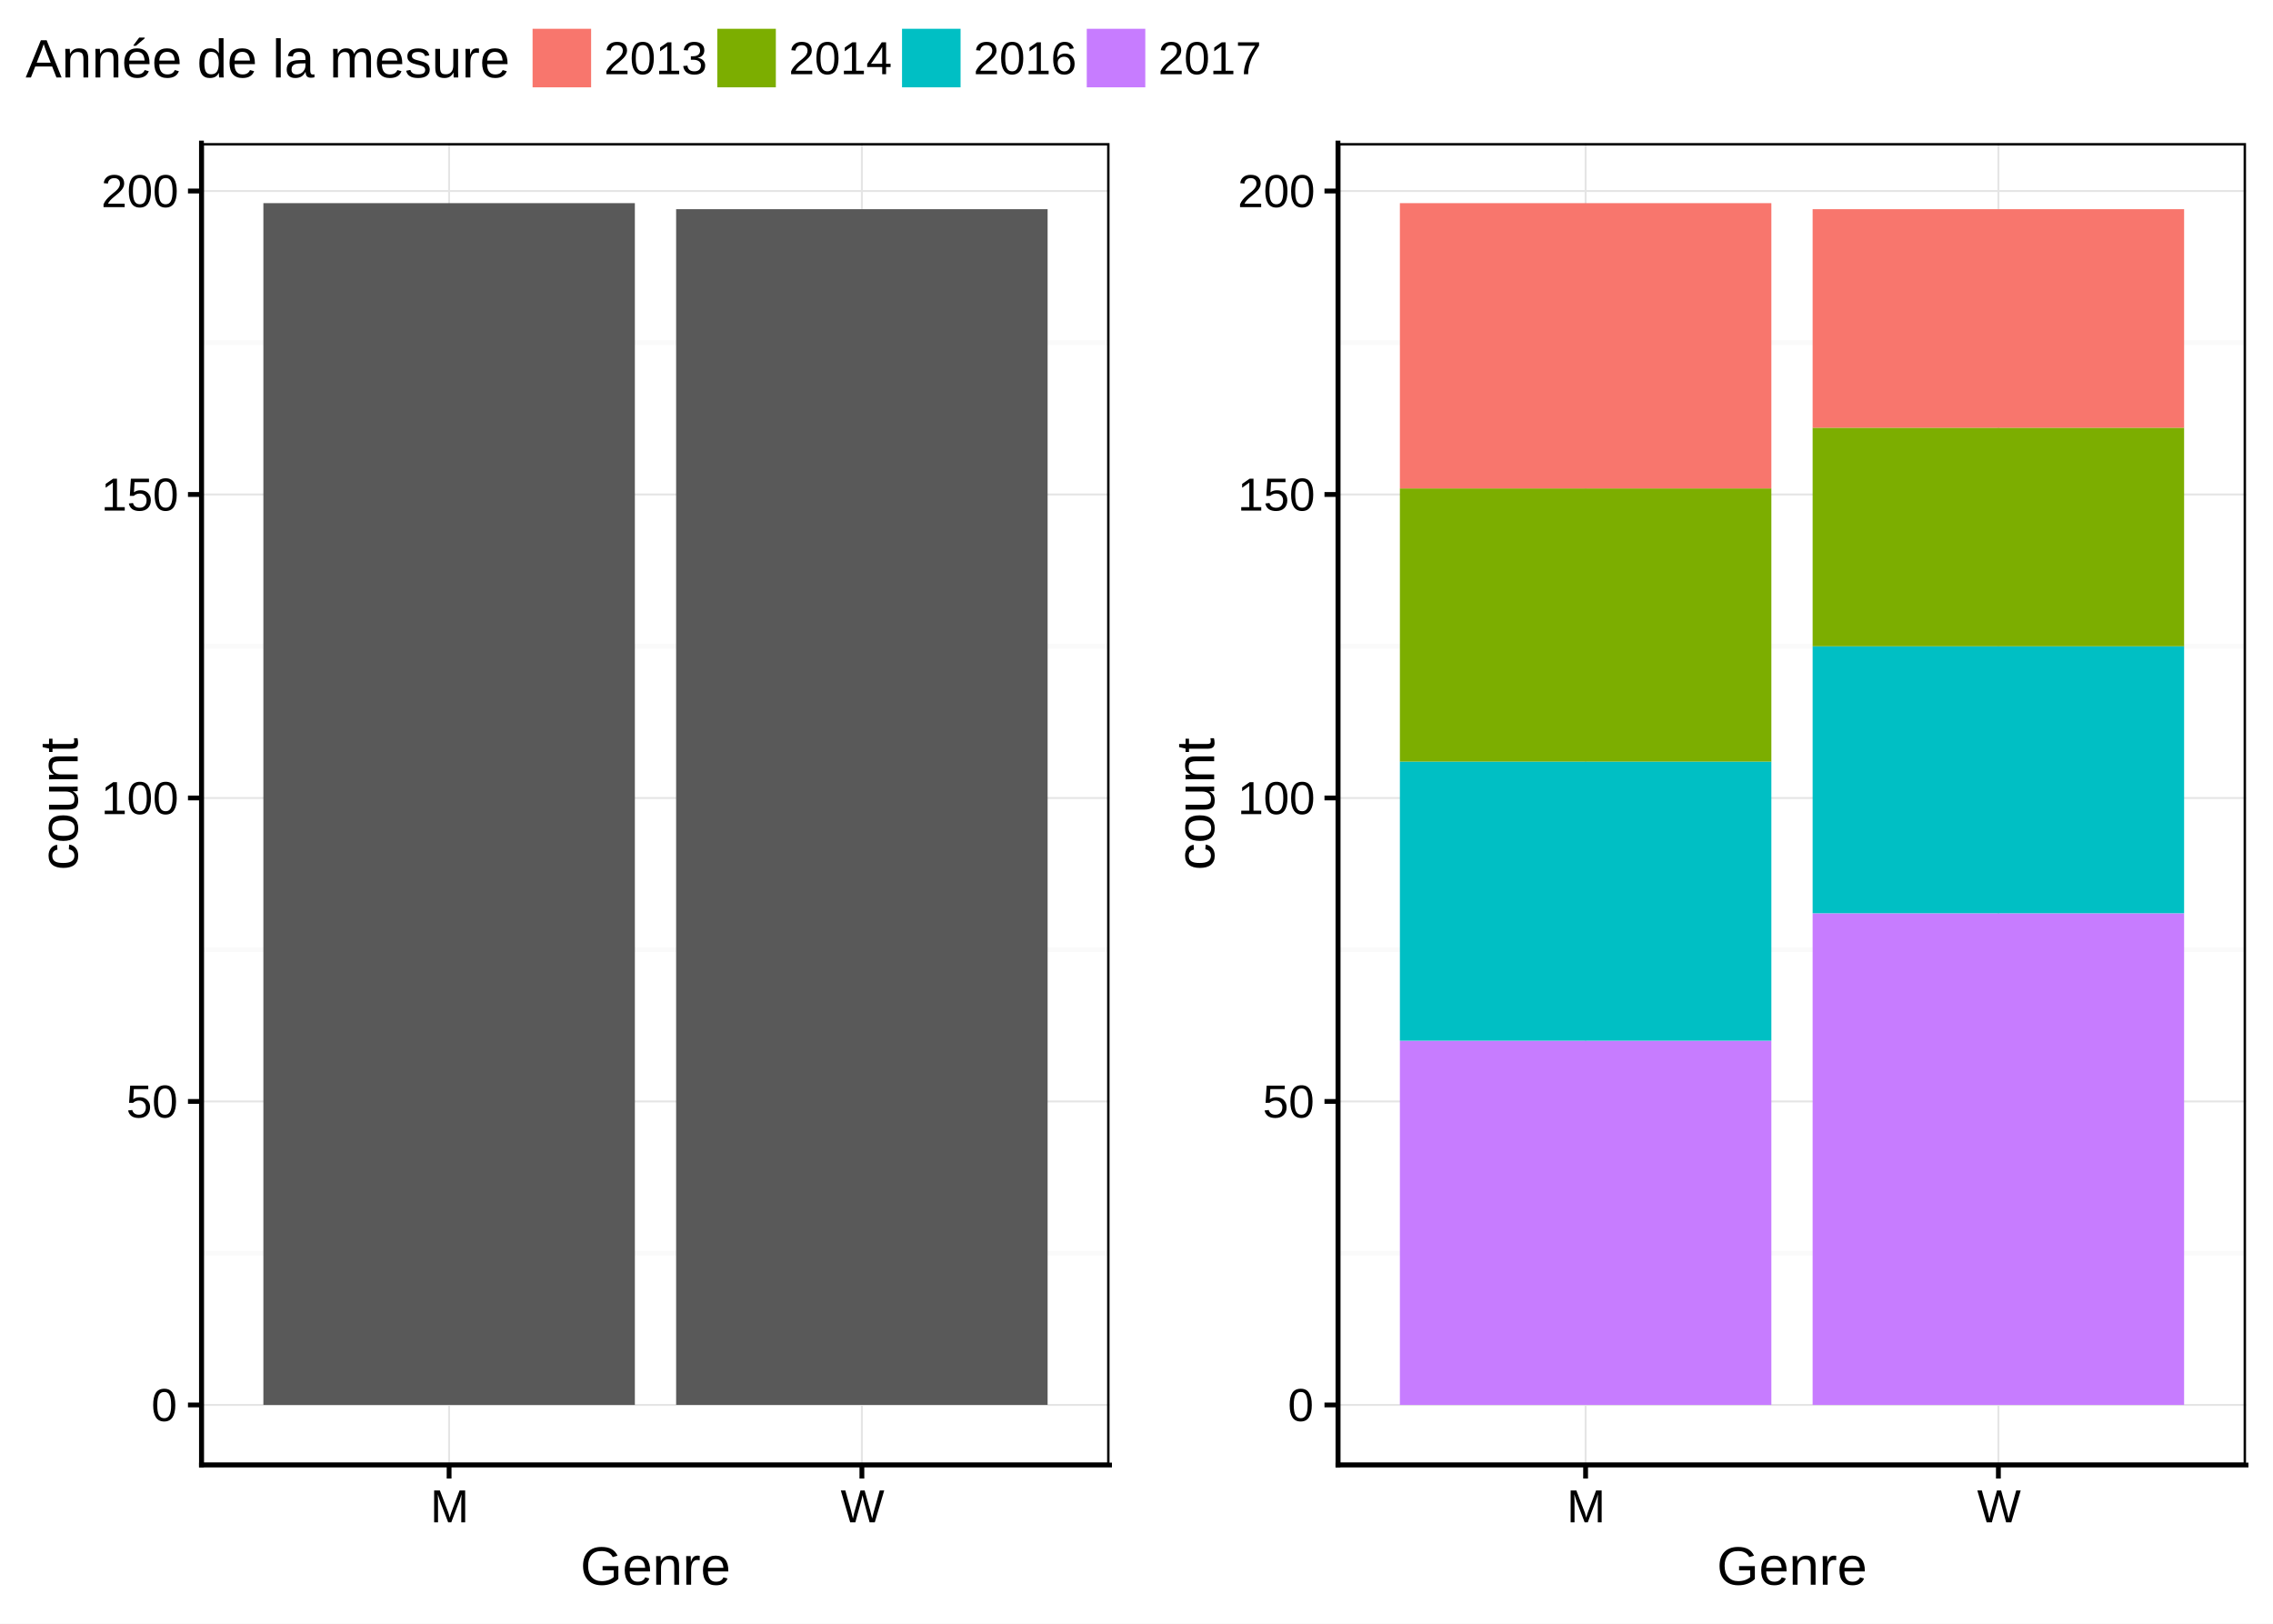
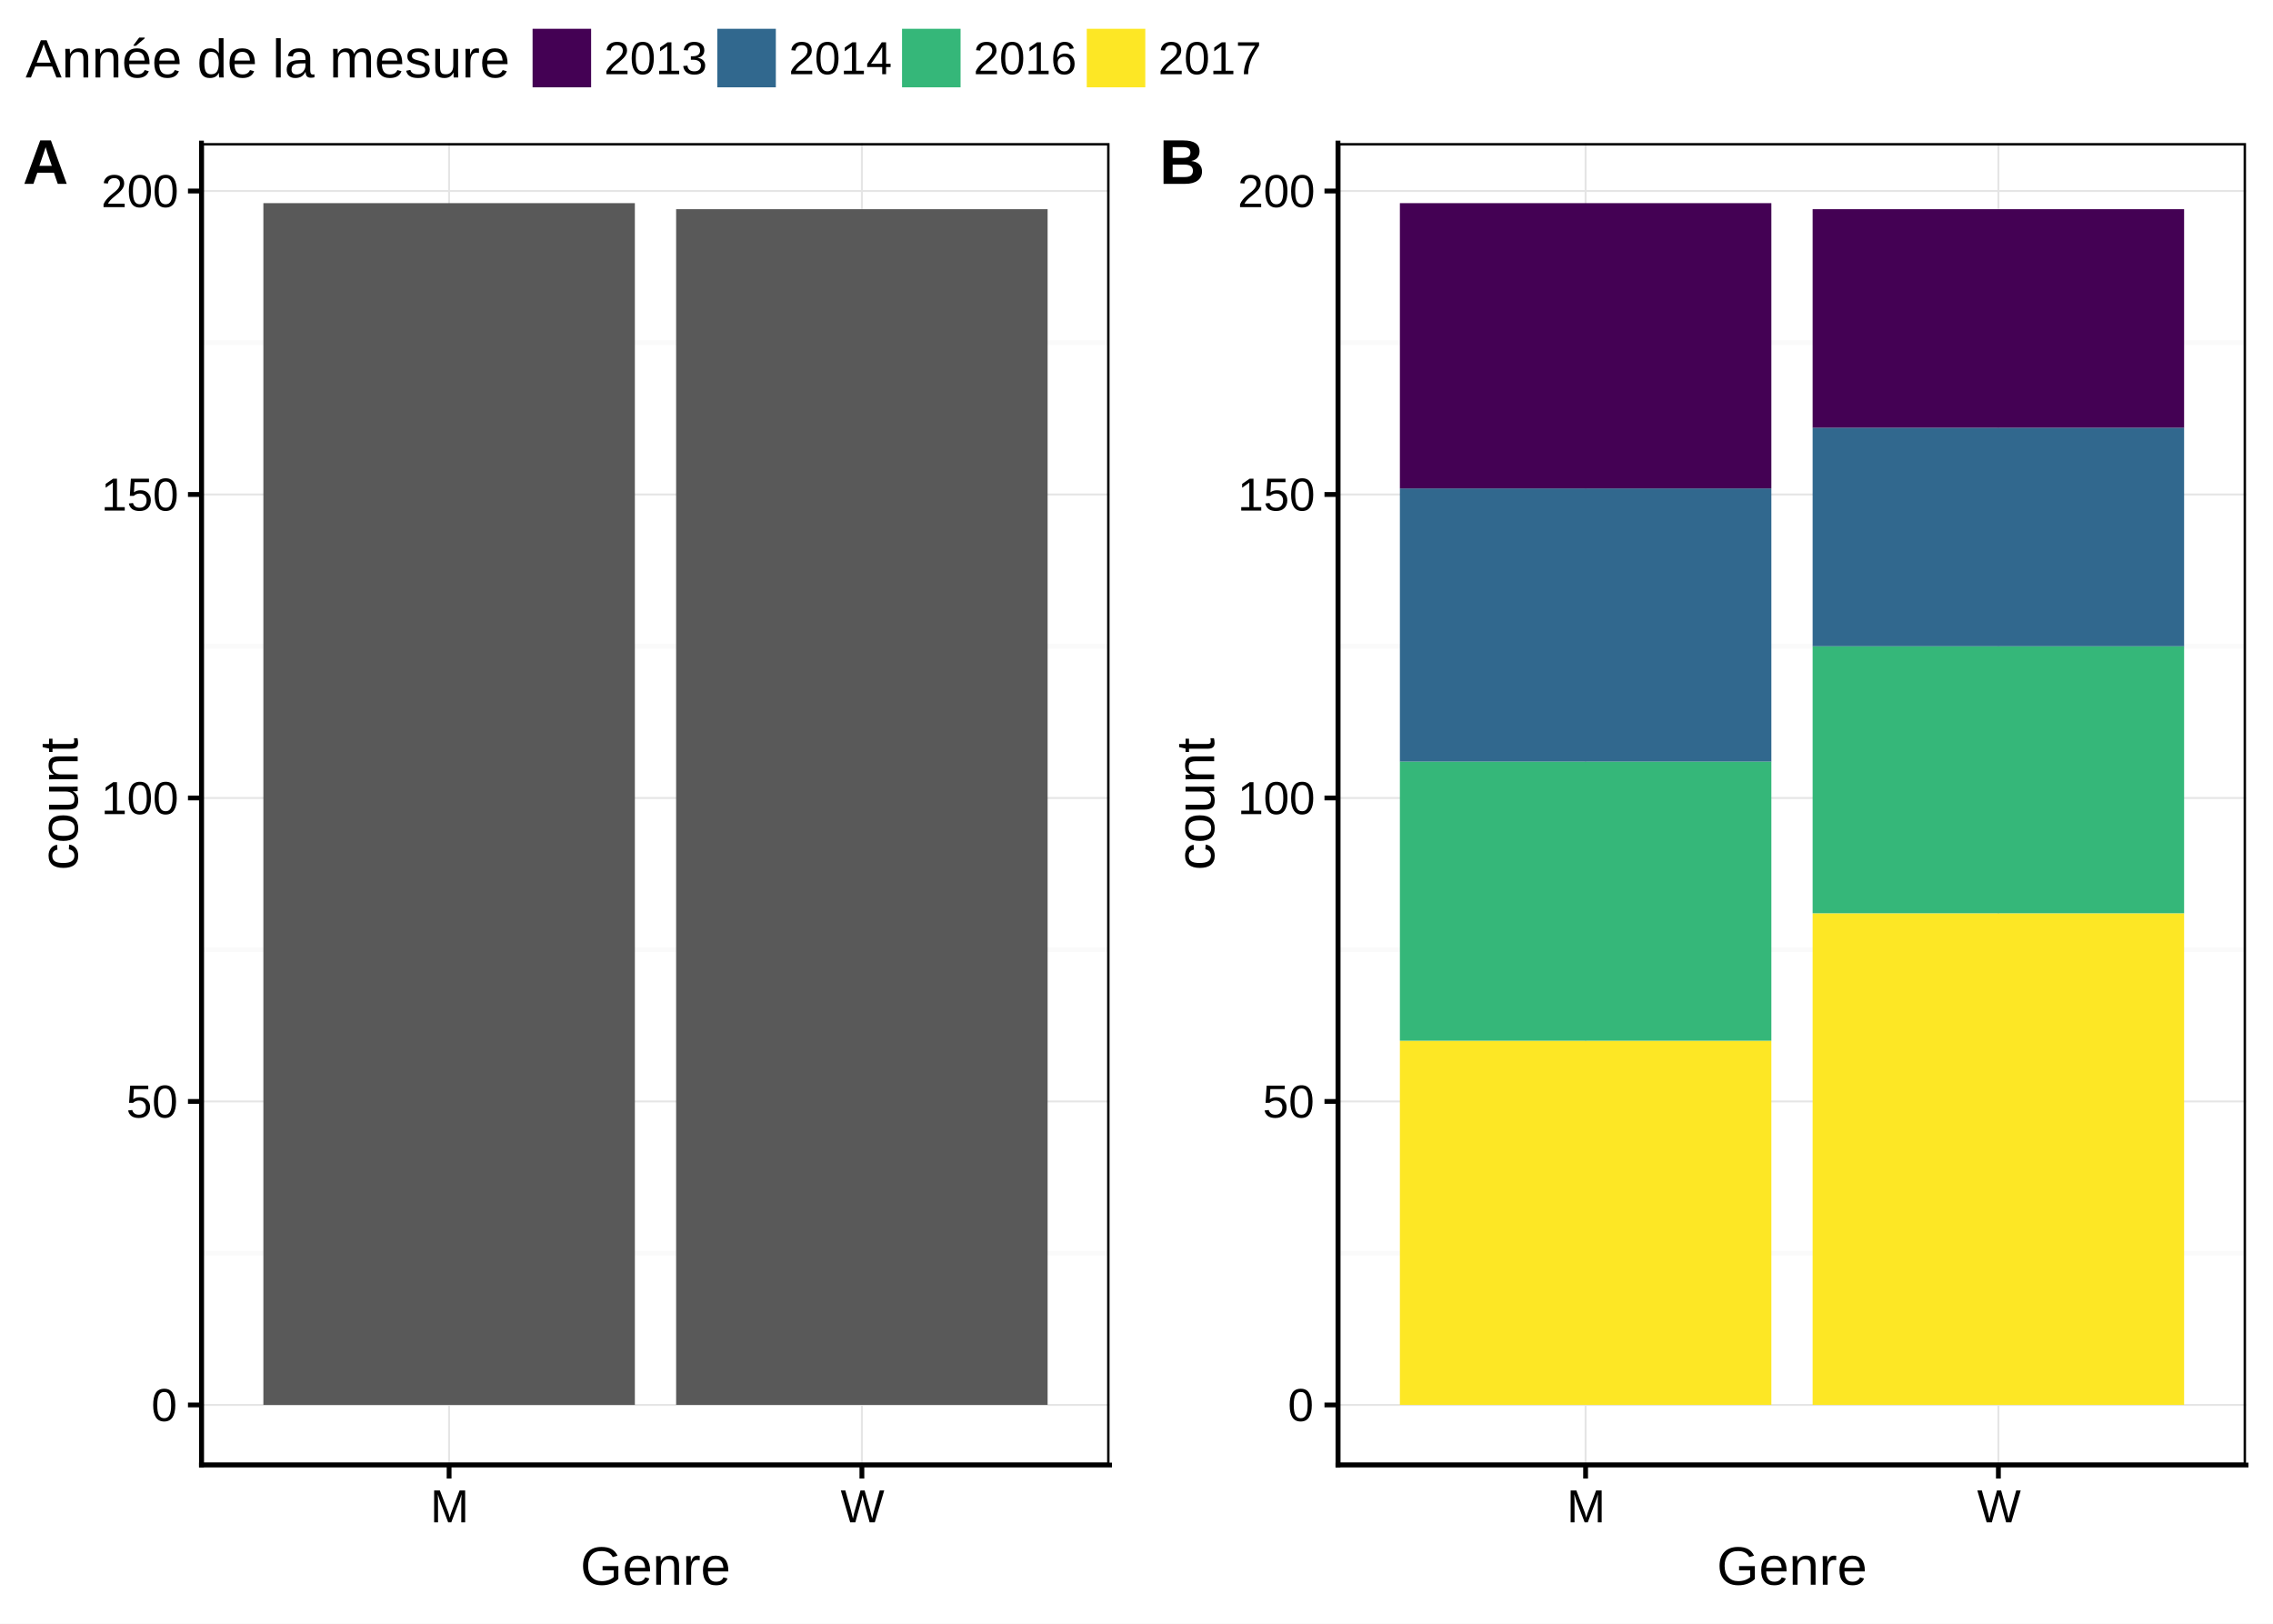
<svg xmlns="http://www.w3.org/2000/svg" viewBox="0 0 504.00 360.00">
  <defs>
    <style type="text/css">
    line, polyline, path, rect, circle {
      fill: none;
      stroke: #000000;
      stroke-linecap: round;
      stroke-linejoin: round;
      stroke-miterlimit: 10.00;
    }
  </style>
  </defs>
  <rect width="100%" height="100%" style="stroke: none; fill: #FFFFFF;" />
  <rect x="0.00" y="-0.00" width="284.73" height="25.74" style="stroke-width: 0.75; stroke: none; fill: #FFFFFF;" />
  <text x="5.67" y="17.17" style="font-size: 12.00px; font-family: Arial;" textLength="107.40px" lengthAdjust="spacingAndGlyphs">Année de la mesure</text>
-   <rect x="118.09" y="6.38" width="12.98" height="12.98" style="stroke-width: 1.07; stroke: none; stroke-linejoin: miter; fill: #F8766D;" />
-   <rect x="159.05" y="6.38" width="12.98" height="12.98" style="stroke-width: 1.07; stroke: none; stroke-linejoin: miter; fill: #7CAE00;" />
-   <rect x="200.01" y="6.38" width="12.98" height="12.98" style="stroke-width: 1.07; stroke: none; stroke-linejoin: miter; fill: #00BFC4;" />
-   <rect x="240.97" y="6.38" width="12.98" height="12.98" style="stroke-width: 1.07; stroke: none; stroke-linejoin: miter; fill: #C77CFF;" />
+   <rect x="118.09" y="6.38" width="12.98" height="12.98" style="stroke-width: 1.07; stroke: none; stroke-linejoin: miter; fill: #440154;" />
+   <rect x="159.05" y="6.38" width="12.98" height="12.98" style="stroke-width: 1.07; stroke: none; stroke-linejoin: miter; fill: #31688E;" />
+   <rect x="200.01" y="6.38" width="12.98" height="12.98" style="stroke-width: 1.07; stroke: none; stroke-linejoin: miter; fill: #35B779;" />
+   <rect x="240.97" y="6.38" width="12.98" height="12.98" style="stroke-width: 1.07; stroke: none; stroke-linejoin: miter; fill: #FDE725;" />
  <text x="133.94" y="16.45" style="font-size: 10.28px; font-family: Arial;" textLength="22.25px" lengthAdjust="spacingAndGlyphs">2013</text>
  <text x="174.90" y="16.45" style="font-size: 10.28px; font-family: Arial;" textLength="22.25px" lengthAdjust="spacingAndGlyphs">2014</text>
  <text x="215.86" y="16.45" style="font-size: 10.28px; font-family: Arial;" textLength="22.25px" lengthAdjust="spacingAndGlyphs">2016</text>
  <text x="256.82" y="16.45" style="font-size: 10.28px; font-family: Arial;" textLength="22.25px" lengthAdjust="spacingAndGlyphs">2017</text>
  <defs>
    <clipPath id="cpMHw1MDR8MzYwfDI1LjczODY=">
      <rect x="0.00" y="25.74" width="504.00" height="334.26" />
    </clipPath>
  </defs>
  <defs>
    <clipPath id="cpMHw1MDR8MzYwfDA=">
      <rect x="0.00" y="0.00" width="504.00" height="360.00" />
    </clipPath>
  </defs>
  <defs>
    <clipPath id="cpMHw1MDR8MzYwfDI1LjczODY=">
      <rect x="0.00" y="25.74" width="504.00" height="334.26" />
    </clipPath>
  </defs>
  <defs>
    <clipPath id="cpMHwyNTJ8MzYwfDI1LjczODY=">
      <rect x="0.00" y="25.74" width="252.00" height="334.26" />
    </clipPath>
  </defs>
  <rect x="0.00" y="25.74" width="252.00" height="334.26" style="stroke-width: 0.00; stroke: none;" clip-path="url(#cpMHwyNTJ8MzYwfDI1LjczODY=)" />
  <defs>
    <clipPath id="cpMHw1MDR8MzYwfDI1LjczODY=">
      <rect x="0.00" y="25.74" width="504.00" height="334.26" />
    </clipPath>
  </defs>
  <defs>
    <clipPath id="cpNDQuNjcwM3wyNDYuMDIyfDMyNC44MXwzMS43MTYy">
      <rect x="44.67" y="31.72" width="201.35" height="293.09" />
    </clipPath>
  </defs>
  <rect x="44.67" y="31.72" width="201.35" height="293.09" style="stroke-width: 0.00; stroke: none; fill: #FFFFFF;" clip-path="url(#cpNDQuNjcwM3wyNDYuMDIyfDMyNC44MXwzMS43MTYy)" />
  <polyline points="44.67,277.85 246.02,277.85 " style="stroke-width: 1.07; stroke: #FAFAFA; stroke-linecap: butt;" clip-path="url(#cpNDQuNjcwM3wyNDYuMDIyfDMyNC44MXwzMS43MTYy)" />
  <polyline points="44.67,210.56 246.02,210.56 " style="stroke-width: 1.07; stroke: #FAFAFA; stroke-linecap: butt;" clip-path="url(#cpNDQuNjcwM3wyNDYuMDIyfDMyNC44MXwzMS43MTYy)" />
  <polyline points="44.67,143.27 246.02,143.27 " style="stroke-width: 1.07; stroke: #FAFAFA; stroke-linecap: butt;" clip-path="url(#cpNDQuNjcwM3wyNDYuMDIyfDMyNC44MXwzMS43MTYy)" />
  <polyline points="44.67,75.99 246.02,75.99 " style="stroke-width: 1.07; stroke: #FAFAFA; stroke-linecap: butt;" clip-path="url(#cpNDQuNjcwM3wyNDYuMDIyfDMyNC44MXwzMS43MTYy)" />
  <polyline points="44.67,311.49 246.02,311.49 " style="stroke-width: 0.43; stroke: #E5E5E5; stroke-linecap: butt;" clip-path="url(#cpNDQuNjcwM3wyNDYuMDIyfDMyNC44MXwzMS43MTYy)" />
  <polyline points="44.67,244.20 246.02,244.20 " style="stroke-width: 0.43; stroke: #E5E5E5; stroke-linecap: butt;" clip-path="url(#cpNDQuNjcwM3wyNDYuMDIyfDMyNC44MXwzMS43MTYy)" />
  <polyline points="44.67,176.92 246.02,176.92 " style="stroke-width: 0.43; stroke: #E5E5E5; stroke-linecap: butt;" clip-path="url(#cpNDQuNjcwM3wyNDYuMDIyfDMyNC44MXwzMS43MTYy)" />
  <polyline points="44.67,109.63 246.02,109.63 " style="stroke-width: 0.43; stroke: #E5E5E5; stroke-linecap: butt;" clip-path="url(#cpNDQuNjcwM3wyNDYuMDIyfDMyNC44MXwzMS43MTYy)" />
  <polyline points="44.67,42.35 246.02,42.35 " style="stroke-width: 0.43; stroke: #E5E5E5; stroke-linecap: butt;" clip-path="url(#cpNDQuNjcwM3wyNDYuMDIyfDMyNC44MXwzMS43MTYy)" />
  <polyline points="99.58,324.81 99.58,31.72 " style="stroke-width: 0.43; stroke: #E5E5E5; stroke-linecap: butt;" clip-path="url(#cpNDQuNjcwM3wyNDYuMDIyfDMyNC44MXwzMS43MTYy)" />
  <polyline points="191.11,324.81 191.11,31.72 " style="stroke-width: 0.43; stroke: #E5E5E5; stroke-linecap: butt;" clip-path="url(#cpNDQuNjcwM3wyNDYuMDIyfDMyNC44MXwzMS43MTYy)" />
  <rect x="58.40" y="45.04" width="82.37" height="266.45" style="stroke-width: 1.07; stroke: none; stroke-linecap: butt; fill: #595959;" clip-path="url(#cpNDQuNjcwM3wyNDYuMDIyfDMyNC44MXwzMS43MTYy)" />
  <rect x="149.92" y="46.38" width="82.37" height="265.10" style="stroke-width: 1.07; stroke: none; stroke-linecap: butt; fill: #595959;" clip-path="url(#cpNDQuNjcwM3wyNDYuMDIyfDMyNC44MXwzMS43MTYy)" />
  <rect x="44.67" y="31.72" width="201.35" height="293.09" style="stroke-width: 1.07;" clip-path="url(#cpNDQuNjcwM3wyNDYuMDIyfDMyNC44MXwzMS43MTYy)" />
  <defs>
    <clipPath id="cpMHw1MDR8MzYwfDI1LjczODY=">
      <rect x="0.00" y="25.74" width="504.00" height="334.26" />
    </clipPath>
  </defs>
  <defs>
    <clipPath id="cpMHw1MDR8MzYwfDA=">
      <rect x="0.00" y="0.00" width="504.00" height="360.00" />
    </clipPath>
  </defs>
  <defs>
    <clipPath id="cpMHw1MDR8MzYwfDI1LjczODY=">
      <rect x="0.00" y="25.74" width="504.00" height="334.26" />
    </clipPath>
  </defs>
  <defs>
    <clipPath id="cpMHw1MDR8MzYwfDA=">
      <rect x="0.00" y="0.00" width="504.00" height="360.00" />
    </clipPath>
  </defs>
  <defs>
    <clipPath id="cpMHw1MDR8MzYwfDI1LjczODY=">
      <rect x="0.00" y="25.74" width="504.00" height="334.26" />
    </clipPath>
  </defs>
  <defs>
    <clipPath id="cpMHw1MDR8MzYwfDA=">
      <rect x="0.00" y="0.00" width="504.00" height="360.00" />
    </clipPath>
  </defs>
  <defs>
    <clipPath id="cpMHw1MDR8MzYwfDI1LjczODY=">
      <rect x="0.00" y="25.74" width="504.00" height="334.26" />
    </clipPath>
  </defs>
  <defs>
    <clipPath id="cpMHw1MDR8MzYwfDA=">
      <rect x="0.00" y="0.00" width="504.00" height="360.00" />
    </clipPath>
  </defs>
  <defs>
    <clipPath id="cpMHw1MDR8MzYwfDI1LjczODY=">
      <rect x="0.00" y="25.74" width="504.00" height="334.26" />
    </clipPath>
  </defs>
  <defs>
    <clipPath id="cpMHw1MDR8MzYwfDA=">
      <rect x="0.00" y="0.00" width="504.00" height="360.00" />
    </clipPath>
  </defs>
  <defs>
    <clipPath id="cpMHw1MDR8MzYwfDI1LjczODY=">
      <rect x="0.00" y="25.74" width="504.00" height="334.26" />
    </clipPath>
  </defs>
  <defs>
    <clipPath id="cpMHw1MDR8MzYwfDA=">
      <rect x="0.00" y="0.00" width="504.00" height="360.00" />
    </clipPath>
  </defs>
  <polyline points="44.67,324.81 44.67,31.72 " style="stroke-width: 1.07; stroke-linecap: square;" clip-path="url(#cpMHw1MDR8MzYwfDA=)" />
  <g clip-path="url(#cpMHw1MDR8MzYwfDA=)">
    <text x="33.56" y="315.07" style="font-size: 10.28px; font-family: Arial;" textLength="5.56px" lengthAdjust="spacingAndGlyphs">0</text>
  </g>
  <g clip-path="url(#cpMHw1MDR8MzYwfDA=)">
    <text x="28.00" y="247.78" style="font-size: 10.28px; font-family: Arial;" textLength="11.12px" lengthAdjust="spacingAndGlyphs">50</text>
  </g>
  <g clip-path="url(#cpMHw1MDR8MzYwfDA=)">
    <text x="22.44" y="180.50" style="font-size: 10.28px; font-family: Arial;" textLength="16.68px" lengthAdjust="spacingAndGlyphs">100</text>
  </g>
  <g clip-path="url(#cpMHw1MDR8MzYwfDA=)">
    <text x="22.44" y="113.21" style="font-size: 10.28px; font-family: Arial;" textLength="16.68px" lengthAdjust="spacingAndGlyphs">150</text>
  </g>
  <g clip-path="url(#cpMHw1MDR8MzYwfDA=)">
    <text x="22.44" y="45.93" style="font-size: 10.28px; font-family: Arial;" textLength="16.68px" lengthAdjust="spacingAndGlyphs">200</text>
  </g>
  <polyline points="41.68,311.49 44.67,311.49 " style="stroke-width: 1.07; stroke-linecap: butt;" clip-path="url(#cpMHw1MDR8MzYwfDA=)" />
  <polyline points="41.68,244.20 44.67,244.20 " style="stroke-width: 1.07; stroke-linecap: butt;" clip-path="url(#cpMHw1MDR8MzYwfDA=)" />
  <polyline points="41.68,176.92 44.67,176.92 " style="stroke-width: 1.07; stroke-linecap: butt;" clip-path="url(#cpMHw1MDR8MzYwfDA=)" />
  <polyline points="41.68,109.63 44.67,109.63 " style="stroke-width: 1.07; stroke-linecap: butt;" clip-path="url(#cpMHw1MDR8MzYwfDA=)" />
  <polyline points="41.68,42.35 44.67,42.35 " style="stroke-width: 1.07; stroke-linecap: butt;" clip-path="url(#cpMHw1MDR8MzYwfDA=)" />
  <defs>
    <clipPath id="cpMHw1MDR8MzYwfDI1LjczODY=">
      <rect x="0.00" y="25.74" width="504.00" height="334.26" />
    </clipPath>
  </defs>
  <defs>
    <clipPath id="cpMHw1MDR8MzYwfDA=">
      <rect x="0.00" y="0.00" width="504.00" height="360.00" />
    </clipPath>
  </defs>
  <defs>
    <clipPath id="cpMHw1MDR8MzYwfDI1LjczODY=">
      <rect x="0.00" y="25.74" width="504.00" height="334.26" />
    </clipPath>
  </defs>
  <defs>
    <clipPath id="cpMHw1MDR8MzYwfDA=">
      <rect x="0.00" y="0.00" width="504.00" height="360.00" />
    </clipPath>
  </defs>
  <polyline points="44.67,324.81 246.02,324.81 " style="stroke-width: 1.07; stroke-linecap: square;" clip-path="url(#cpMHw1MDR8MzYwfDA=)" />
  <polyline points="99.58,327.80 99.58,324.81 " style="stroke-width: 1.07; stroke-linecap: butt;" clip-path="url(#cpMHw1MDR8MzYwfDA=)" />
  <polyline points="191.11,327.80 191.11,324.81 " style="stroke-width: 1.07; stroke-linecap: butt;" clip-path="url(#cpMHw1MDR8MzYwfDA=)" />
  <g clip-path="url(#cpMHw1MDR8MzYwfDA=)">
    <text x="95.42" y="337.52" style="font-size: 10.28px; font-family: Arial;" textLength="8.33px" lengthAdjust="spacingAndGlyphs">M</text>
  </g>
  <g clip-path="url(#cpMHw1MDR8MzYwfDA=)">
    <text x="186.39" y="337.52" style="font-size: 10.28px; font-family: Arial;" textLength="9.44px" lengthAdjust="spacingAndGlyphs">W</text>
  </g>
  <defs>
    <clipPath id="cpMHw1MDR8MzYwfDI1LjczODY=">
      <rect x="0.00" y="25.74" width="504.00" height="334.26" />
    </clipPath>
  </defs>
  <defs>
    <clipPath id="cpMHw1MDR8MzYwfDA=">
      <rect x="0.00" y="0.00" width="504.00" height="360.00" />
    </clipPath>
  </defs>
  <defs>
    <clipPath id="cpMHw1MDR8MzYwfDI1LjczODY=">
      <rect x="0.00" y="25.74" width="504.00" height="334.26" />
    </clipPath>
  </defs>
  <defs>
    <clipPath id="cpMHw1MDR8MzYwfDA=">
      <rect x="0.00" y="0.00" width="504.00" height="360.00" />
    </clipPath>
  </defs>
  <g clip-path="url(#cpMHw1MDR8MzYwfDA=)">
    <text x="128.67" y="351.35" style="font-size: 12.00px; font-family: Arial;" textLength="33.35px" lengthAdjust="spacingAndGlyphs">Genre</text>
  </g>
  <defs>
    <clipPath id="cpMHw1MDR8MzYwfDI1LjczODY=">
      <rect x="0.00" y="25.74" width="504.00" height="334.26" />
    </clipPath>
  </defs>
  <defs>
    <clipPath id="cpMHw1MDR8MzYwfDA=">
      <rect x="0.00" y="0.00" width="504.00" height="360.00" />
    </clipPath>
  </defs>
  <g clip-path="url(#cpMHw1MDR8MzYwfDA=)">
    <text transform="translate(17.22,192.94) rotate(-90)" style="font-size: 12.00px; font-family: Arial;" textLength="29.36px" lengthAdjust="spacingAndGlyphs">count</text>
  </g>
  <defs>
    <clipPath id="cpMHw1MDR8MzYwfDI1LjczODY=">
      <rect x="0.00" y="25.74" width="504.00" height="334.26" />
    </clipPath>
  </defs>
  <defs>
    <clipPath id="cpMHw1MDR8MzYwfDA=">
      <rect x="0.00" y="0.00" width="504.00" height="360.00" />
    </clipPath>
  </defs>
  <defs>
    <clipPath id="cpMHw1MDR8MzYwfDI1LjczODY=">
      <rect x="0.00" y="25.74" width="504.00" height="334.26" />
    </clipPath>
  </defs>
  <defs>
    <clipPath id="cpMHw1MDR8MzYwfDA=">
      <rect x="0.00" y="0.00" width="504.00" height="360.00" />
    </clipPath>
  </defs>
  <defs>
    <clipPath id="cpMHw1MDR8MzYwfDI1LjczODY=">
      <rect x="0.00" y="25.74" width="504.00" height="334.26" />
    </clipPath>
  </defs>
  <defs>
    <clipPath id="cpMHw1MDR8MzYwfDA=">
      <rect x="0.00" y="0.00" width="504.00" height="360.00" />
    </clipPath>
  </defs>
  <defs>
    <clipPath id="cpMHw1MDR8MzYwfDI1LjczODY=">
      <rect x="0.00" y="25.74" width="504.00" height="334.26" />
    </clipPath>
  </defs>
  <defs>
    <clipPath id="cpMHw1MDR8MzYwfDA=">
      <rect x="0.00" y="0.00" width="504.00" height="360.00" />
    </clipPath>
  </defs>
  <defs>
    <clipPath id="cpMHw1MDR8MzYwfDI1LjczODY=">
      <rect x="0.00" y="25.74" width="504.00" height="334.26" />
    </clipPath>
  </defs>
+   <g clip-path="url(#cpMHw1MDR8MzYwfDI1LjczODY=)">
+     <text x="5.06" y="40.76" style="font-size: 14.00px; font-weight: bold; font-family: Arial;" textLength="10.11px" lengthAdjust="spacingAndGlyphs">A</text>
+   </g>
  <defs>
    <clipPath id="cpMjUyfDUwNHwzNjB8MjUuNzM4Ng==">
      <rect x="252.00" y="25.74" width="252.00" height="334.26" />
    </clipPath>
  </defs>
  <rect x="252.00" y="25.74" width="252.00" height="334.26" style="stroke-width: 0.00; stroke: none;" clip-path="url(#cpMjUyfDUwNHwzNjB8MjUuNzM4Ng==)" />
  <defs>
    <clipPath id="cpMHw1MDR8MzYwfDI1LjczODY=">
      <rect x="0.00" y="25.74" width="504.00" height="334.26" />
    </clipPath>
  </defs>
  <defs>
    <clipPath id="cpMjk2LjY3fDQ5OC4wMjJ8MzI0LjgxfDMxLjcxNjI=">
      <rect x="296.67" y="31.72" width="201.35" height="293.09" />
    </clipPath>
  </defs>
  <rect x="296.67" y="31.72" width="201.35" height="293.09" style="stroke-width: 0.00; stroke: none; fill: #FFFFFF;" clip-path="url(#cpMjk2LjY3fDQ5OC4wMjJ8MzI0LjgxfDMxLjcxNjI=)" />
  <polyline points="296.67,277.85 498.02,277.85 " style="stroke-width: 1.07; stroke: #FAFAFA; stroke-linecap: butt;" clip-path="url(#cpMjk2LjY3fDQ5OC4wMjJ8MzI0LjgxfDMxLjcxNjI=)" />
  <polyline points="296.67,210.56 498.02,210.56 " style="stroke-width: 1.07; stroke: #FAFAFA; stroke-linecap: butt;" clip-path="url(#cpMjk2LjY3fDQ5OC4wMjJ8MzI0LjgxfDMxLjcxNjI=)" />
  <polyline points="296.67,143.27 498.02,143.27 " style="stroke-width: 1.07; stroke: #FAFAFA; stroke-linecap: butt;" clip-path="url(#cpMjk2LjY3fDQ5OC4wMjJ8MzI0LjgxfDMxLjcxNjI=)" />
  <polyline points="296.67,75.99 498.02,75.99 " style="stroke-width: 1.07; stroke: #FAFAFA; stroke-linecap: butt;" clip-path="url(#cpMjk2LjY3fDQ5OC4wMjJ8MzI0LjgxfDMxLjcxNjI=)" />
  <polyline points="296.67,311.49 498.02,311.49 " style="stroke-width: 0.43; stroke: #E5E5E5; stroke-linecap: butt;" clip-path="url(#cpMjk2LjY3fDQ5OC4wMjJ8MzI0LjgxfDMxLjcxNjI=)" />
  <polyline points="296.67,244.20 498.02,244.20 " style="stroke-width: 0.43; stroke: #E5E5E5; stroke-linecap: butt;" clip-path="url(#cpMjk2LjY3fDQ5OC4wMjJ8MzI0LjgxfDMxLjcxNjI=)" />
  <polyline points="296.67,176.92 498.02,176.92 " style="stroke-width: 0.43; stroke: #E5E5E5; stroke-linecap: butt;" clip-path="url(#cpMjk2LjY3fDQ5OC4wMjJ8MzI0LjgxfDMxLjcxNjI=)" />
  <polyline points="296.67,109.63 498.02,109.63 " style="stroke-width: 0.43; stroke: #E5E5E5; stroke-linecap: butt;" clip-path="url(#cpMjk2LjY3fDQ5OC4wMjJ8MzI0LjgxfDMxLjcxNjI=)" />
  <polyline points="296.67,42.35 498.02,42.35 " style="stroke-width: 0.43; stroke: #E5E5E5; stroke-linecap: butt;" clip-path="url(#cpMjk2LjY3fDQ5OC4wMjJ8MzI0LjgxfDMxLjcxNjI=)" />
  <polyline points="351.58,324.81 351.58,31.72 " style="stroke-width: 0.43; stroke: #E5E5E5; stroke-linecap: butt;" clip-path="url(#cpMjk2LjY3fDQ5OC4wMjJ8MzI0LjgxfDMxLjcxNjI=)" />
  <polyline points="443.11,324.81 443.11,31.72 " style="stroke-width: 0.43; stroke: #E5E5E5; stroke-linecap: butt;" clip-path="url(#cpMjk2LjY3fDQ5OC4wMjJ8MzI0LjgxfDMxLjcxNjI=)" />
-   <rect x="310.40" y="230.75" width="82.37" height="80.74" style="stroke-width: 1.07; stroke: none; stroke-linecap: butt; fill: #C77CFF;" clip-path="url(#cpMjk2LjY3fDQ5OC4wMjJ8MzI0LjgxfDMxLjcxNjI=)" />
-   <rect x="310.40" y="168.84" width="82.37" height="61.90" style="stroke-width: 1.07; stroke: none; stroke-linecap: butt; fill: #00BFC4;" clip-path="url(#cpMjk2LjY3fDQ5OC4wMjJ8MzI0LjgxfDMxLjcxNjI=)" />
-   <rect x="310.40" y="108.29" width="82.37" height="60.56" style="stroke-width: 1.07; stroke: none; stroke-linecap: butt; fill: #7CAE00;" clip-path="url(#cpMjk2LjY3fDQ5OC4wMjJ8MzI0LjgxfDMxLjcxNjI=)" />
-   <rect x="310.40" y="45.04" width="82.37" height="63.25" style="stroke-width: 1.07; stroke: none; stroke-linecap: butt; fill: #F8766D;" clip-path="url(#cpMjk2LjY3fDQ5OC4wMjJ8MzI0LjgxfDMxLjcxNjI=)" />
-   <rect x="401.92" y="202.49" width="82.37" height="109.00" style="stroke-width: 1.07; stroke: none; stroke-linecap: butt; fill: #C77CFF;" clip-path="url(#cpMjk2LjY3fDQ5OC4wMjJ8MzI0LjgxfDMxLjcxNjI=)" />
-   <rect x="401.92" y="143.27" width="82.37" height="59.21" style="stroke-width: 1.07; stroke: none; stroke-linecap: butt; fill: #00BFC4;" clip-path="url(#cpMjk2LjY3fDQ5OC4wMjJ8MzI0LjgxfDMxLjcxNjI=)" />
-   <rect x="401.92" y="94.83" width="82.37" height="48.45" style="stroke-width: 1.07; stroke: none; stroke-linecap: butt; fill: #7CAE00;" clip-path="url(#cpMjk2LjY3fDQ5OC4wMjJ8MzI0LjgxfDMxLjcxNjI=)" />
-   <rect x="401.92" y="46.38" width="82.37" height="48.45" style="stroke-width: 1.07; stroke: none; stroke-linecap: butt; fill: #F8766D;" clip-path="url(#cpMjk2LjY3fDQ5OC4wMjJ8MzI0LjgxfDMxLjcxNjI=)" />
+   <rect x="310.40" y="230.75" width="82.37" height="80.74" style="stroke-width: 1.07; stroke: none; stroke-linecap: butt; fill: #FDE725;" clip-path="url(#cpMjk2LjY3fDQ5OC4wMjJ8MzI0LjgxfDMxLjcxNjI=)" />
+   <rect x="310.40" y="168.84" width="82.37" height="61.90" style="stroke-width: 1.07; stroke: none; stroke-linecap: butt; fill: #35B779;" clip-path="url(#cpMjk2LjY3fDQ5OC4wMjJ8MzI0LjgxfDMxLjcxNjI=)" />
+   <rect x="310.40" y="108.29" width="82.37" height="60.56" style="stroke-width: 1.07; stroke: none; stroke-linecap: butt; fill: #31688E;" clip-path="url(#cpMjk2LjY3fDQ5OC4wMjJ8MzI0LjgxfDMxLjcxNjI=)" />
+   <rect x="310.40" y="45.04" width="82.37" height="63.25" style="stroke-width: 1.07; stroke: none; stroke-linecap: butt; fill: #440154;" clip-path="url(#cpMjk2LjY3fDQ5OC4wMjJ8MzI0LjgxfDMxLjcxNjI=)" />
+   <rect x="401.92" y="202.49" width="82.37" height="109.00" style="stroke-width: 1.07; stroke: none; stroke-linecap: butt; fill: #FDE725;" clip-path="url(#cpMjk2LjY3fDQ5OC4wMjJ8MzI0LjgxfDMxLjcxNjI=)" />
+   <rect x="401.92" y="143.27" width="82.37" height="59.21" style="stroke-width: 1.07; stroke: none; stroke-linecap: butt; fill: #35B779;" clip-path="url(#cpMjk2LjY3fDQ5OC4wMjJ8MzI0LjgxfDMxLjcxNjI=)" />
+   <rect x="401.92" y="94.83" width="82.37" height="48.45" style="stroke-width: 1.07; stroke: none; stroke-linecap: butt; fill: #31688E;" clip-path="url(#cpMjk2LjY3fDQ5OC4wMjJ8MzI0LjgxfDMxLjcxNjI=)" />
+   <rect x="401.92" y="46.38" width="82.37" height="48.45" style="stroke-width: 1.07; stroke: none; stroke-linecap: butt; fill: #440154;" clip-path="url(#cpMjk2LjY3fDQ5OC4wMjJ8MzI0LjgxfDMxLjcxNjI=)" />
  <rect x="296.67" y="31.72" width="201.35" height="293.09" style="stroke-width: 1.07;" clip-path="url(#cpMjk2LjY3fDQ5OC4wMjJ8MzI0LjgxfDMxLjcxNjI=)" />
  <defs>
    <clipPath id="cpMHw1MDR8MzYwfDI1LjczODY=">
      <rect x="0.00" y="25.74" width="504.00" height="334.26" />
    </clipPath>
  </defs>
  <defs>
    <clipPath id="cpMHw1MDR8MzYwfDA=">
      <rect x="0.00" y="0.00" width="504.00" height="360.00" />
    </clipPath>
  </defs>
  <defs>
    <clipPath id="cpMHw1MDR8MzYwfDI1LjczODY=">
      <rect x="0.00" y="25.74" width="504.00" height="334.26" />
    </clipPath>
  </defs>
  <defs>
    <clipPath id="cpMHw1MDR8MzYwfDA=">
      <rect x="0.00" y="0.00" width="504.00" height="360.00" />
    </clipPath>
  </defs>
  <defs>
    <clipPath id="cpMHw1MDR8MzYwfDI1LjczODY=">
      <rect x="0.00" y="25.74" width="504.00" height="334.26" />
    </clipPath>
  </defs>
  <defs>
    <clipPath id="cpMHw1MDR8MzYwfDA=">
      <rect x="0.00" y="0.00" width="504.00" height="360.00" />
    </clipPath>
  </defs>
  <defs>
    <clipPath id="cpMHw1MDR8MzYwfDI1LjczODY=">
      <rect x="0.00" y="25.74" width="504.00" height="334.26" />
    </clipPath>
  </defs>
  <defs>
    <clipPath id="cpMHw1MDR8MzYwfDA=">
      <rect x="0.00" y="0.00" width="504.00" height="360.00" />
    </clipPath>
  </defs>
  <defs>
    <clipPath id="cpMHw1MDR8MzYwfDI1LjczODY=">
      <rect x="0.00" y="25.74" width="504.00" height="334.26" />
    </clipPath>
  </defs>
  <defs>
    <clipPath id="cpMHw1MDR8MzYwfDA=">
      <rect x="0.00" y="0.00" width="504.00" height="360.00" />
    </clipPath>
  </defs>
  <defs>
    <clipPath id="cpMHw1MDR8MzYwfDI1LjczODY=">
      <rect x="0.00" y="25.74" width="504.00" height="334.26" />
    </clipPath>
  </defs>
  <defs>
    <clipPath id="cpMHw1MDR8MzYwfDA=">
      <rect x="0.00" y="0.00" width="504.00" height="360.00" />
    </clipPath>
  </defs>
  <polyline points="296.67,324.81 296.67,31.72 " style="stroke-width: 1.07; stroke-linecap: square;" clip-path="url(#cpMHw1MDR8MzYwfDA=)" />
  <g clip-path="url(#cpMHw1MDR8MzYwfDA=)">
    <text x="285.56" y="315.07" style="font-size: 10.28px; font-family: Arial;" textLength="5.56px" lengthAdjust="spacingAndGlyphs">0</text>
  </g>
  <g clip-path="url(#cpMHw1MDR8MzYwfDA=)">
    <text x="280.00" y="247.78" style="font-size: 10.28px; font-family: Arial;" textLength="11.12px" lengthAdjust="spacingAndGlyphs">50</text>
  </g>
  <g clip-path="url(#cpMHw1MDR8MzYwfDA=)">
    <text x="274.44" y="180.50" style="font-size: 10.28px; font-family: Arial;" textLength="16.68px" lengthAdjust="spacingAndGlyphs">100</text>
  </g>
  <g clip-path="url(#cpMHw1MDR8MzYwfDA=)">
    <text x="274.44" y="113.21" style="font-size: 10.28px; font-family: Arial;" textLength="16.68px" lengthAdjust="spacingAndGlyphs">150</text>
  </g>
  <g clip-path="url(#cpMHw1MDR8MzYwfDA=)">
    <text x="274.44" y="45.93" style="font-size: 10.28px; font-family: Arial;" textLength="16.68px" lengthAdjust="spacingAndGlyphs">200</text>
  </g>
  <polyline points="293.68,311.49 296.67,311.49 " style="stroke-width: 1.07; stroke-linecap: butt;" clip-path="url(#cpMHw1MDR8MzYwfDA=)" />
  <polyline points="293.68,244.20 296.67,244.20 " style="stroke-width: 1.07; stroke-linecap: butt;" clip-path="url(#cpMHw1MDR8MzYwfDA=)" />
  <polyline points="293.68,176.92 296.67,176.92 " style="stroke-width: 1.07; stroke-linecap: butt;" clip-path="url(#cpMHw1MDR8MzYwfDA=)" />
  <polyline points="293.68,109.63 296.67,109.63 " style="stroke-width: 1.07; stroke-linecap: butt;" clip-path="url(#cpMHw1MDR8MzYwfDA=)" />
  <polyline points="293.68,42.35 296.67,42.35 " style="stroke-width: 1.07; stroke-linecap: butt;" clip-path="url(#cpMHw1MDR8MzYwfDA=)" />
  <defs>
    <clipPath id="cpMHw1MDR8MzYwfDI1LjczODY=">
      <rect x="0.00" y="25.74" width="504.00" height="334.26" />
    </clipPath>
  </defs>
  <defs>
    <clipPath id="cpMHw1MDR8MzYwfDA=">
      <rect x="0.00" y="0.00" width="504.00" height="360.00" />
    </clipPath>
  </defs>
  <defs>
    <clipPath id="cpMHw1MDR8MzYwfDI1LjczODY=">
      <rect x="0.00" y="25.74" width="504.00" height="334.26" />
    </clipPath>
  </defs>
  <defs>
    <clipPath id="cpMHw1MDR8MzYwfDA=">
      <rect x="0.00" y="0.00" width="504.00" height="360.00" />
    </clipPath>
  </defs>
  <polyline points="296.67,324.81 498.02,324.81 " style="stroke-width: 1.07; stroke-linecap: square;" clip-path="url(#cpMHw1MDR8MzYwfDA=)" />
  <polyline points="351.58,327.80 351.58,324.81 " style="stroke-width: 1.07; stroke-linecap: butt;" clip-path="url(#cpMHw1MDR8MzYwfDA=)" />
  <polyline points="443.11,327.80 443.11,324.81 " style="stroke-width: 1.07; stroke-linecap: butt;" clip-path="url(#cpMHw1MDR8MzYwfDA=)" />
  <g clip-path="url(#cpMHw1MDR8MzYwfDA=)">
    <text x="347.42" y="337.52" style="font-size: 10.28px; font-family: Arial;" textLength="8.33px" lengthAdjust="spacingAndGlyphs">M</text>
  </g>
  <g clip-path="url(#cpMHw1MDR8MzYwfDA=)">
    <text x="438.39" y="337.52" style="font-size: 10.28px; font-family: Arial;" textLength="9.44px" lengthAdjust="spacingAndGlyphs">W</text>
  </g>
  <defs>
    <clipPath id="cpMHw1MDR8MzYwfDI1LjczODY=">
      <rect x="0.00" y="25.74" width="504.00" height="334.26" />
    </clipPath>
  </defs>
  <defs>
    <clipPath id="cpMHw1MDR8MzYwfDA=">
      <rect x="0.00" y="0.00" width="504.00" height="360.00" />
    </clipPath>
  </defs>
  <defs>
    <clipPath id="cpMHw1MDR8MzYwfDI1LjczODY=">
      <rect x="0.00" y="25.74" width="504.00" height="334.26" />
    </clipPath>
  </defs>
  <defs>
    <clipPath id="cpMHw1MDR8MzYwfDA=">
      <rect x="0.00" y="0.00" width="504.00" height="360.00" />
    </clipPath>
  </defs>
  <g clip-path="url(#cpMHw1MDR8MzYwfDA=)">
    <text x="380.67" y="351.35" style="font-size: 12.00px; font-family: Arial;" textLength="33.35px" lengthAdjust="spacingAndGlyphs">Genre</text>
  </g>
  <defs>
    <clipPath id="cpMHw1MDR8MzYwfDI1LjczODY=">
      <rect x="0.00" y="25.74" width="504.00" height="334.26" />
    </clipPath>
  </defs>
  <defs>
    <clipPath id="cpMHw1MDR8MzYwfDA=">
      <rect x="0.00" y="0.00" width="504.00" height="360.00" />
    </clipPath>
  </defs>
  <g clip-path="url(#cpMHw1MDR8MzYwfDA=)">
    <text transform="translate(269.22,192.94) rotate(-90)" style="font-size: 12.00px; font-family: Arial;" textLength="29.36px" lengthAdjust="spacingAndGlyphs">count</text>
  </g>
  <defs>
    <clipPath id="cpMHw1MDR8MzYwfDI1LjczODY=">
      <rect x="0.00" y="25.74" width="504.00" height="334.26" />
    </clipPath>
  </defs>
  <defs>
    <clipPath id="cpMHw1MDR8MzYwfDA=">
      <rect x="0.00" y="0.00" width="504.00" height="360.00" />
    </clipPath>
  </defs>
  <defs>
    <clipPath id="cpMHw1MDR8MzYwfDI1LjczODY=">
      <rect x="0.00" y="25.74" width="504.00" height="334.26" />
    </clipPath>
  </defs>
  <defs>
    <clipPath id="cpMHw1MDR8MzYwfDA=">
      <rect x="0.00" y="0.00" width="504.00" height="360.00" />
    </clipPath>
  </defs>
  <defs>
    <clipPath id="cpMHw1MDR8MzYwfDI1LjczODY=">
      <rect x="0.00" y="25.74" width="504.00" height="334.26" />
    </clipPath>
  </defs>
  <defs>
    <clipPath id="cpMHw1MDR8MzYwfDA=">
      <rect x="0.00" y="0.00" width="504.00" height="360.00" />
    </clipPath>
  </defs>
  <defs>
    <clipPath id="cpMHw1MDR8MzYwfDI1LjczODY=">
      <rect x="0.00" y="25.74" width="504.00" height="334.26" />
    </clipPath>
  </defs>
  <defs>
    <clipPath id="cpMHw1MDR8MzYwfDA=">
      <rect x="0.00" y="0.00" width="504.00" height="360.00" />
    </clipPath>
  </defs>
  <defs>
    <clipPath id="cpMHw1MDR8MzYwfDI1LjczODY=">
      <rect x="0.00" y="25.74" width="504.00" height="334.26" />
    </clipPath>
  </defs>
+   <g clip-path="url(#cpMHw1MDR8MzYwfDI1LjczODY=)">
+     <text x="257.06" y="40.76" style="font-size: 14.00px; font-weight: bold; font-family: Arial;" textLength="10.11px" lengthAdjust="spacingAndGlyphs">B</text>
+   </g>
  <defs>
    <clipPath id="cpMHw1MDR8MzYwfDA=">
      <rect x="0.00" y="0.00" width="504.00" height="360.00" />
    </clipPath>
  </defs>
</svg>
